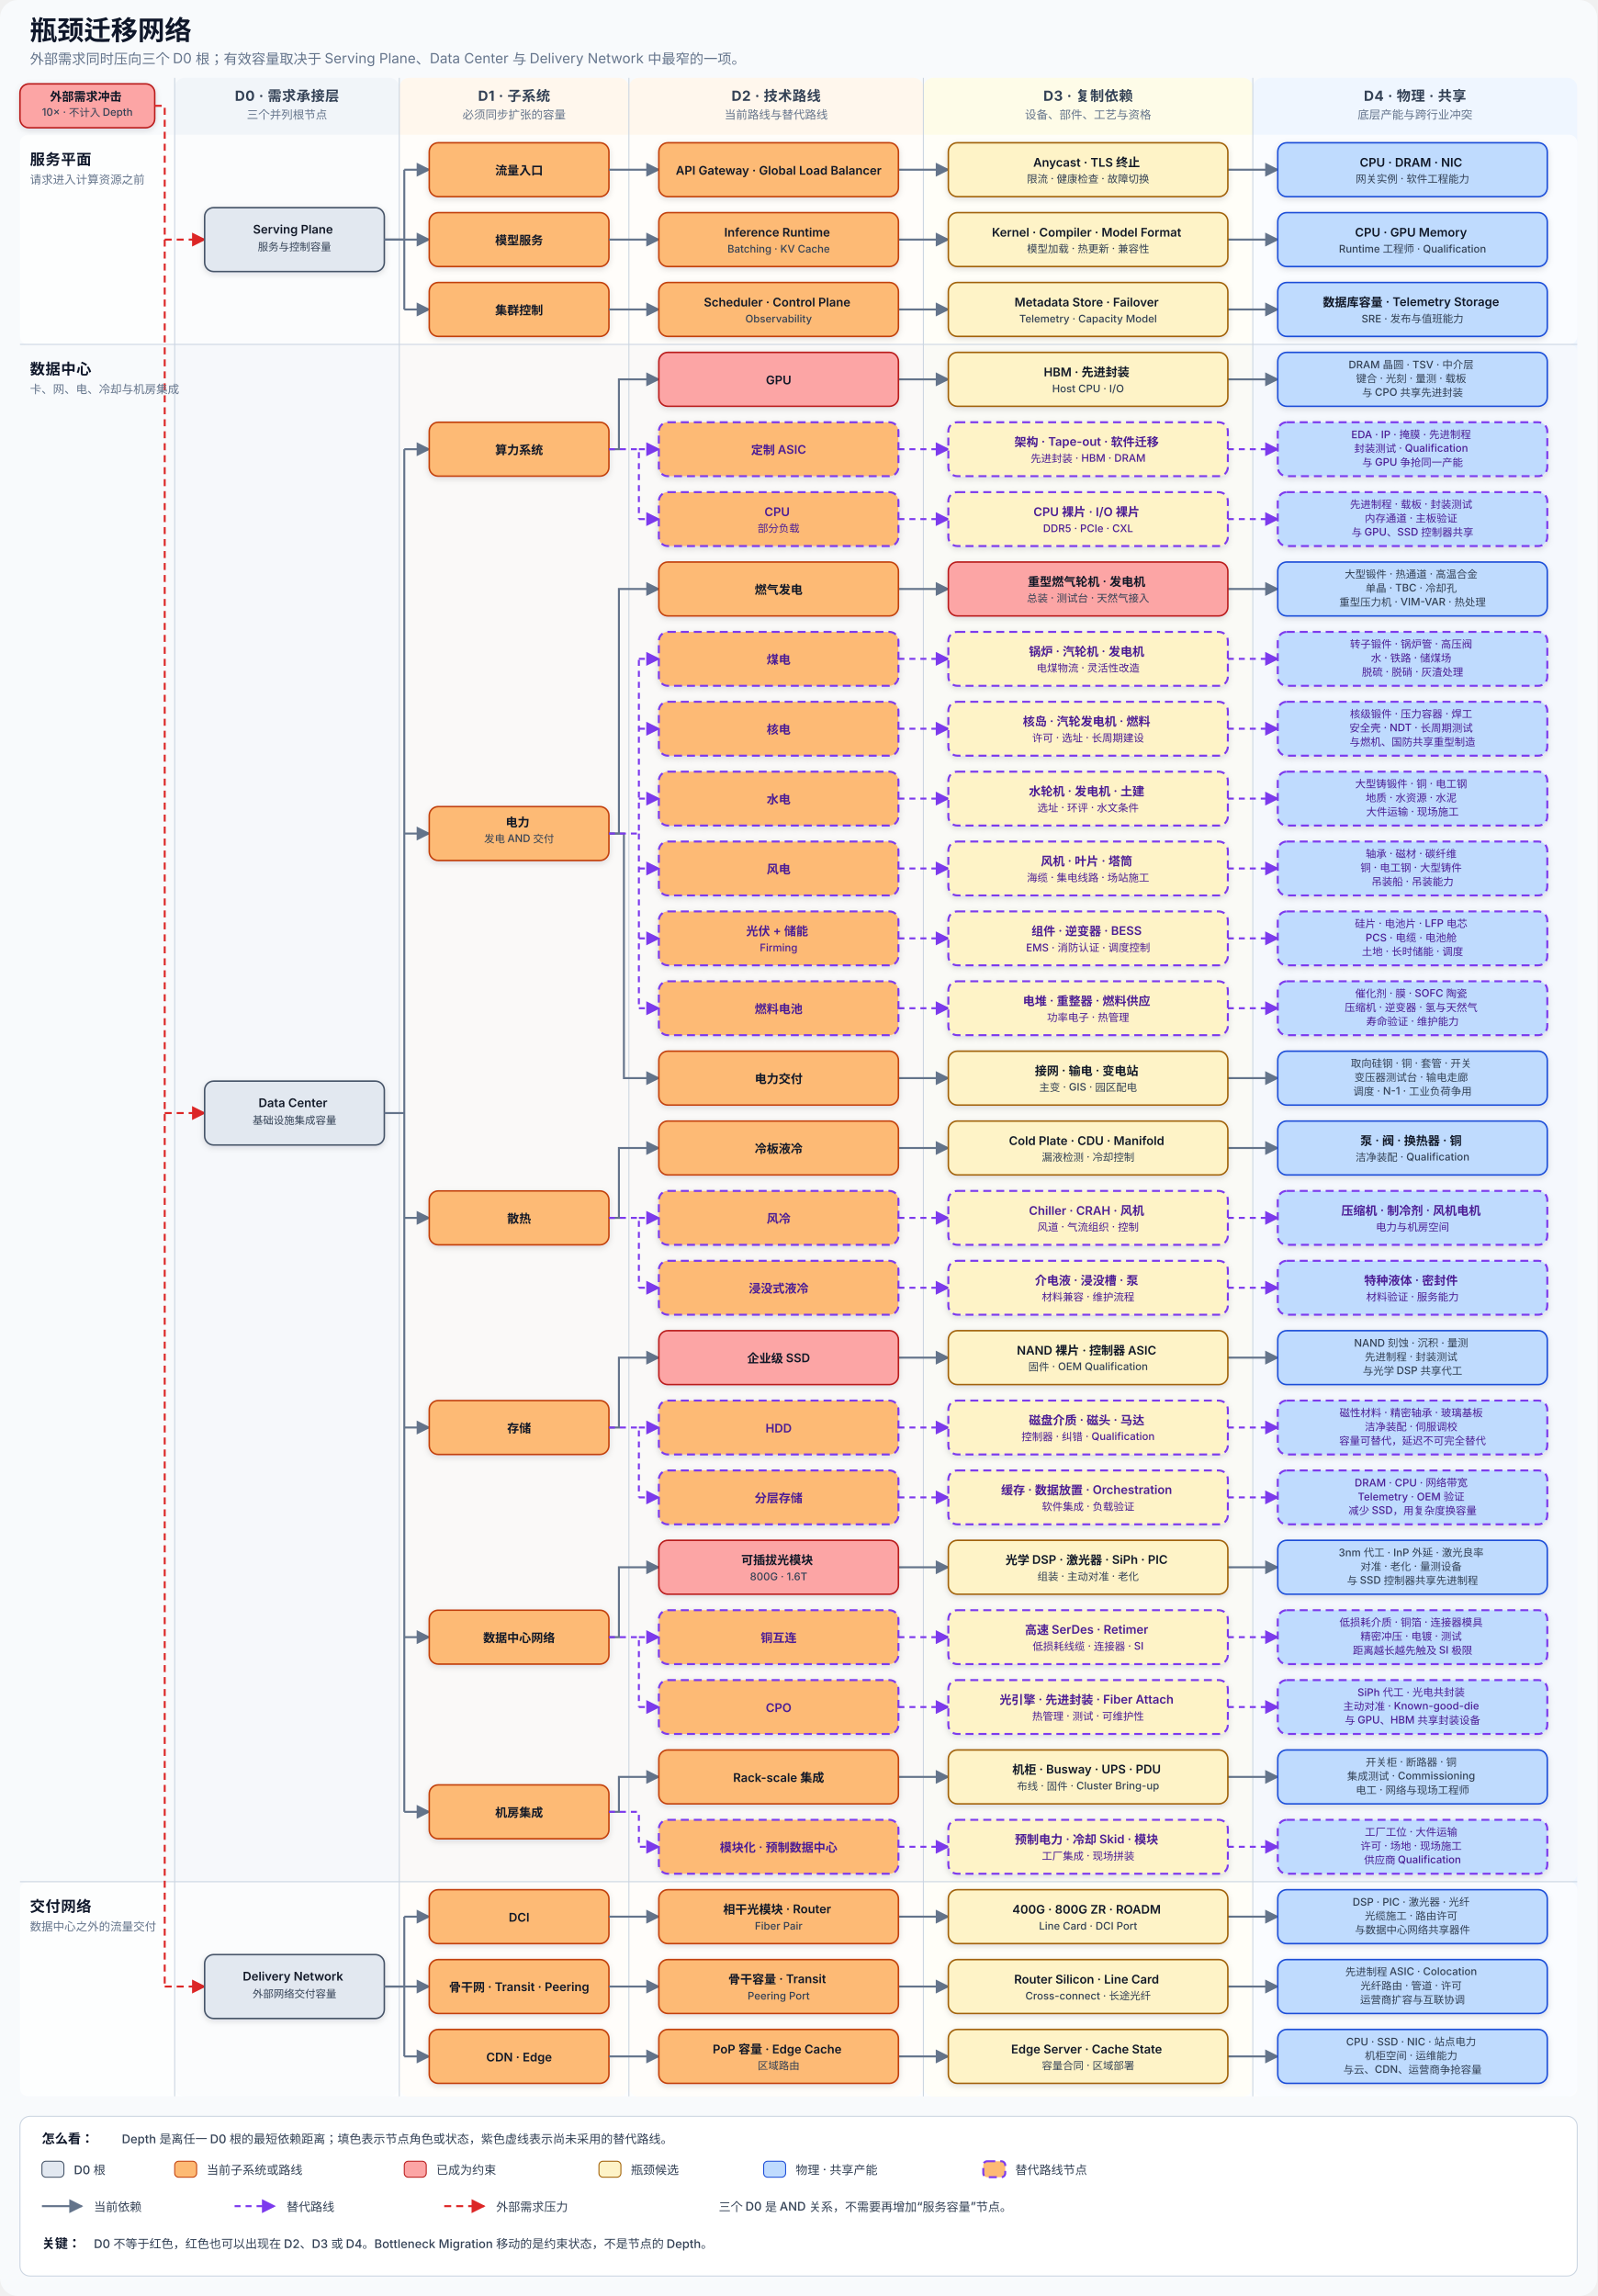
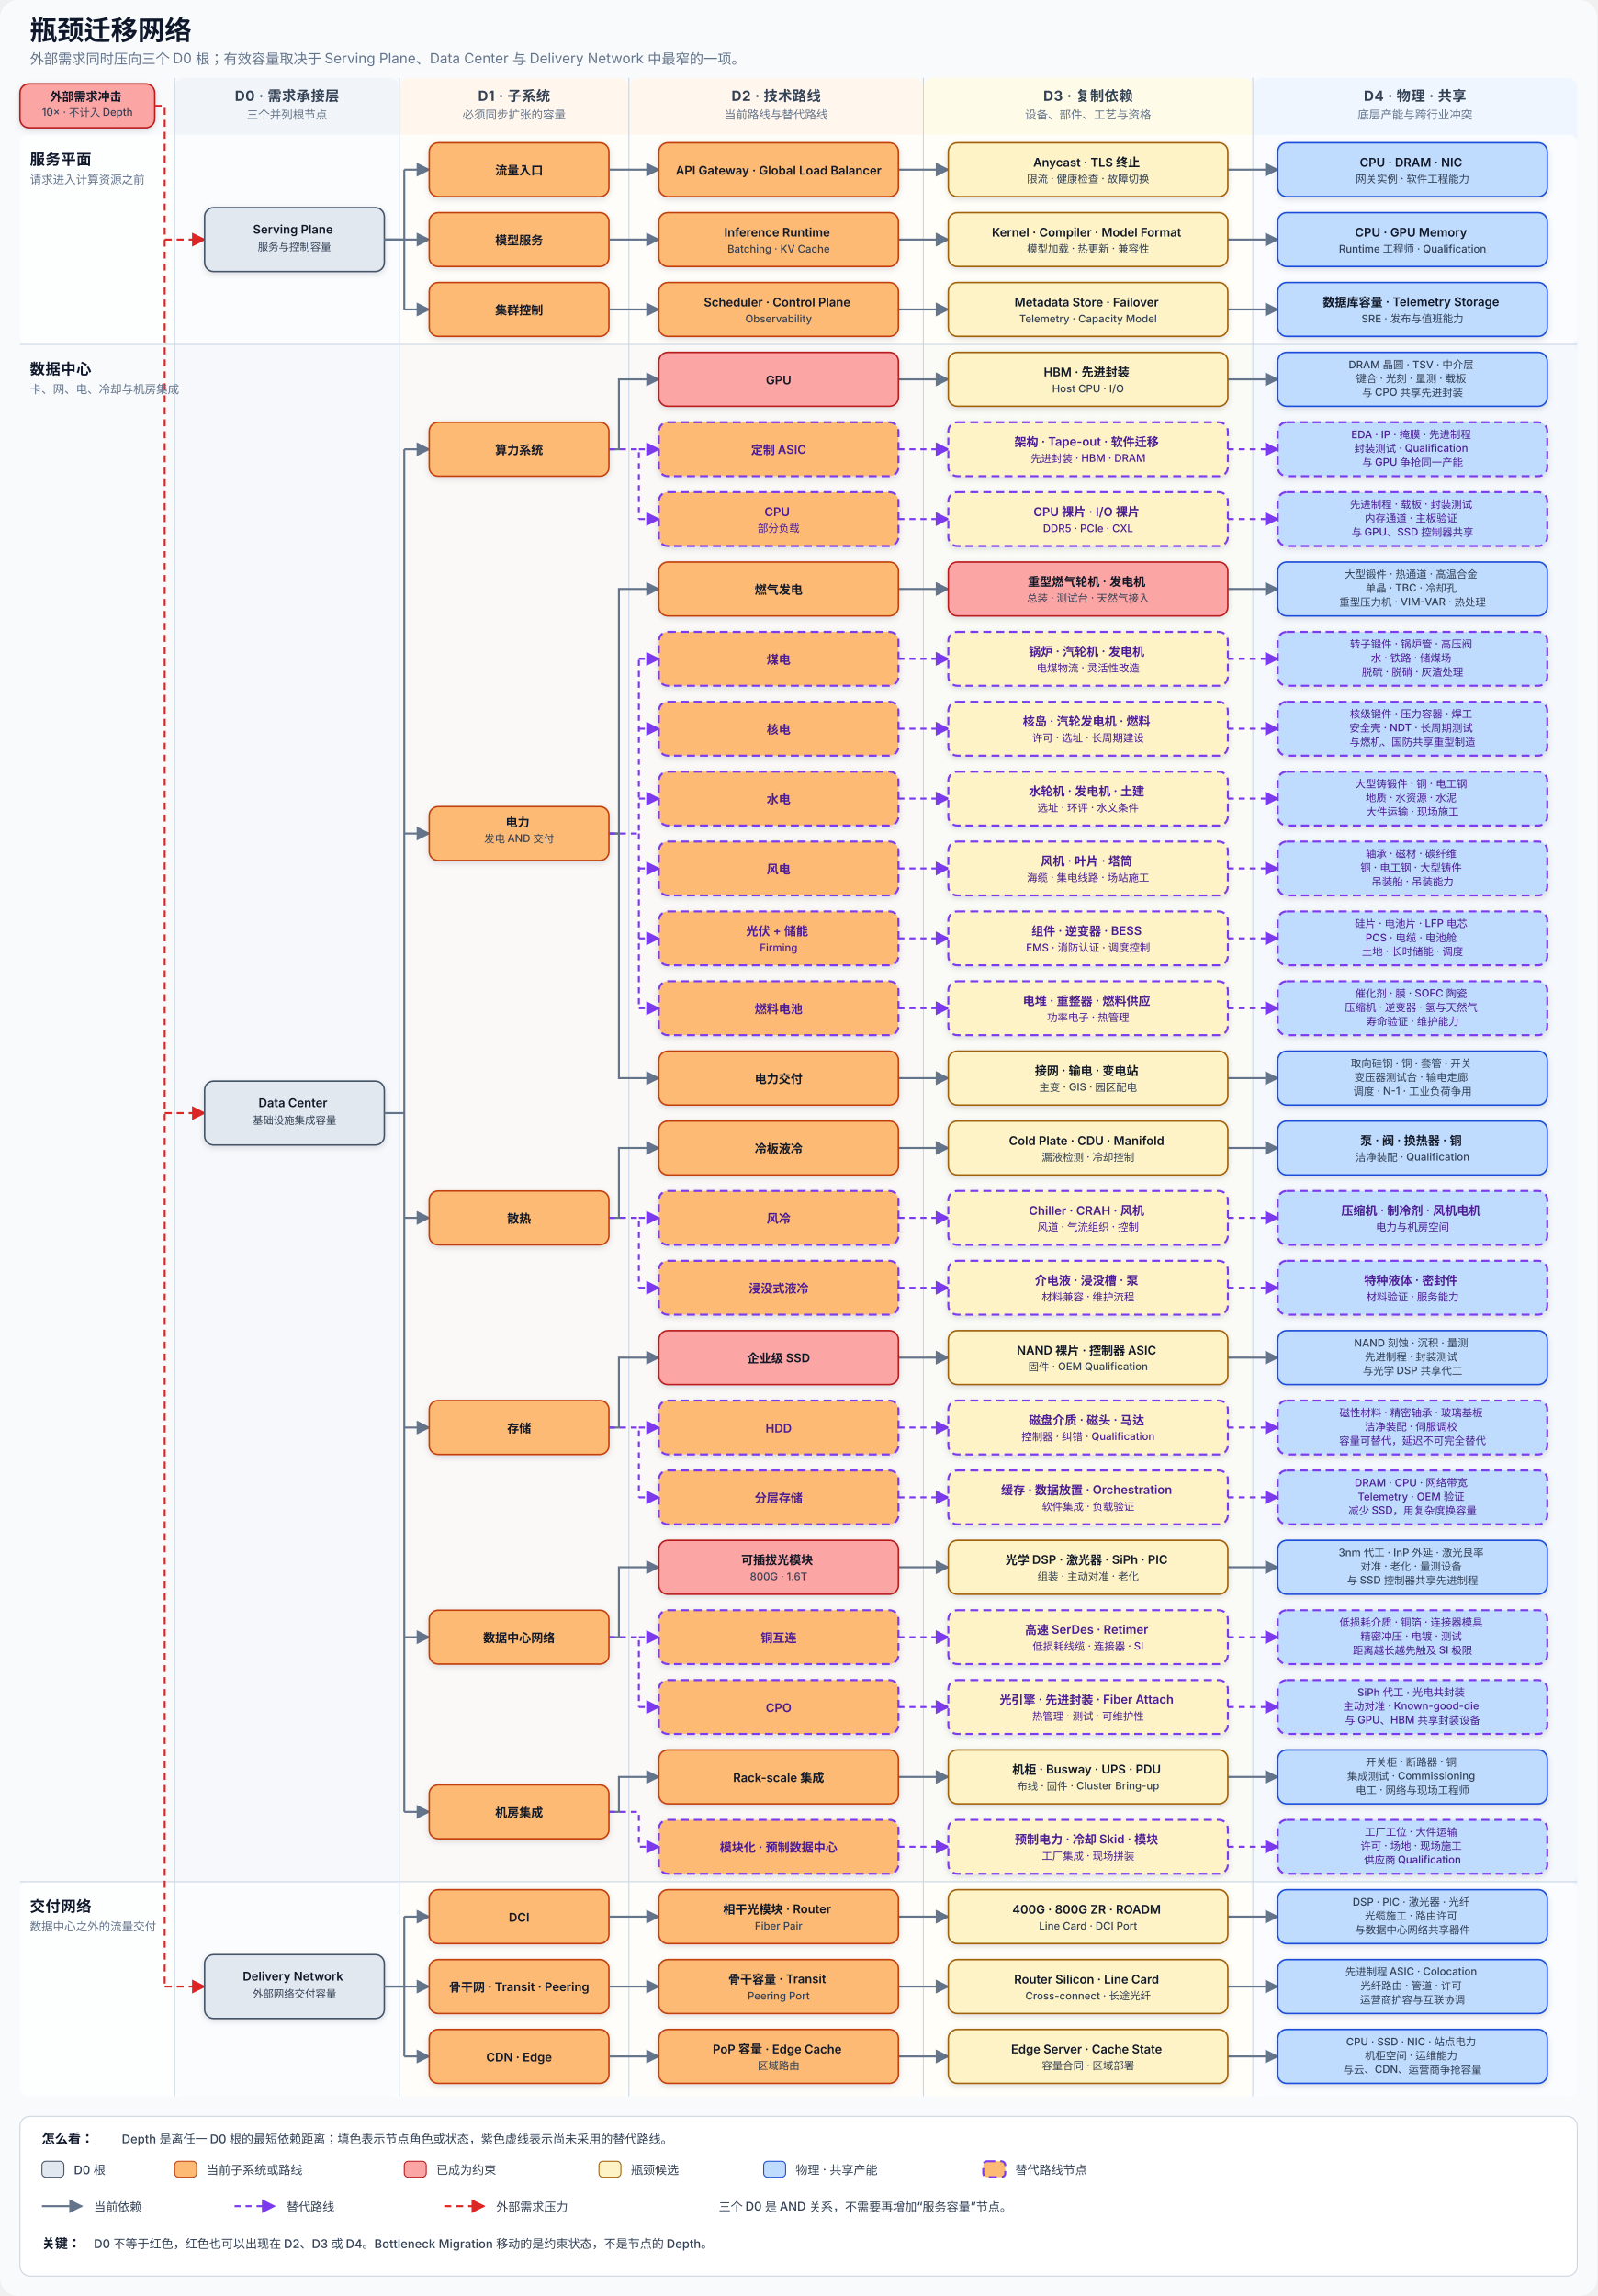
<svg xmlns="http://www.w3.org/2000/svg" width="1600" height="2300" viewBox="0 0 1600 2300" role="img" aria-labelledby="title desc">
  <defs>
    <filter id="shadow" x="-20%" y="-20%" width="140%" height="140%">
      <feDropShadow dx="0" dy="2" stdDeviation="3" flood-color="#0f172a" flood-opacity=".13" />
    </filter>
    <marker id="arrow" viewBox="0 0 10 10" refX="9" refY="5" markerWidth="7" markerHeight="7" orient="auto-start-reverse">
      <path d="M0 0L10 5L0 10Z" fill="#64748b" />
    </marker>
    <marker id="arrow-purple" viewBox="0 0 10 10" refX="9" refY="5" markerWidth="7" markerHeight="7" orient="auto-start-reverse">
      <path d="M0 0L10 5L0 10Z" fill="#7c3aed" />
    </marker>
    <marker id="arrow-red" viewBox="0 0 10 10" refX="9" refY="5" markerWidth="7" markerHeight="7" orient="auto-start-reverse">
      <path d="M0 0L10 5L0 10Z" fill="#dc2626" />
    </marker>
    <style>
      .canvas{fill:#f8fafc}.lane-a{fill:#fff}.lane-b{fill:#f8fafc}.grid{stroke:#cbd5e1;stroke-width:1}
      .depth-0{fill:#f1f5f9}.depth-1{fill:#fff7ed}.depth-2{fill:#fff7ed}.depth-3{fill:#fefce8}.depth-4{fill:#eff6ff}
      .title{font:700 27px -apple-system,BlinkMacSystemFont,"Segoe UI",sans-serif;fill:#0f172a}.subtitle{font:400 14px -apple-system,BlinkMacSystemFont,"Segoe UI",sans-serif;fill:#64748b}
      .depth-label{font:700 14px -apple-system,BlinkMacSystemFont,"Segoe UI",sans-serif;fill:#334155;letter-spacing:.4px}.depth-note{font:400 11.5px -apple-system,BlinkMacSystemFont,"Segoe UI",sans-serif;fill:#64748b}
      .lane-label{font:700 15px -apple-system,BlinkMacSystemFont,"Segoe UI",sans-serif;fill:#0f172a;letter-spacing:.5px}.lane-note{font:400 11.5px -apple-system,BlinkMacSystemFont,"Segoe UI",sans-serif;fill:#64748b}
      .node{stroke-width:1.5;rx:9;filter:url(#shadow)}.root{fill:#e2e8f0;stroke:#475569}.direct{fill:#fdba74;stroke:#c2410c}.binding{fill:#fca5a5;stroke:#b91c1c}.candidate{fill:#fef3c7;stroke:#a16207}.shared{fill:#bfdbfe;stroke:#1d4ed8}.alt{stroke:#7c3aed;stroke-width:2;stroke-dasharray:8 5}
      .node-text{font:600 12px -apple-system,BlinkMacSystemFont,"Segoe UI",sans-serif;fill:#111827;text-anchor:middle}.node-small{font:500 10.5px -apple-system,BlinkMacSystemFont,"Segoe UI",sans-serif;fill:#334155;text-anchor:middle}.alt-text{fill:#4c1d95}
      .edge{fill:none;stroke:#64748b;stroke-width:2;marker-end:url(#arrow)}.edge-trunk{fill:none;stroke:#64748b;stroke-width:2}.alt-edge{fill:none;stroke:#7c3aed;stroke-width:2;stroke-dasharray:6 5;marker-end:url(#arrow-purple)}.alt-trunk{fill:none;stroke:#7c3aed;stroke-width:2;stroke-dasharray:6 5}.pressure{fill:none;stroke:#dc2626;stroke-width:2;stroke-dasharray:7 5;marker-end:url(#arrow-red)}.pressure-trunk{fill:none;stroke:#dc2626;stroke-width:2;stroke-dasharray:7 5}
      .legend{font:500 12px -apple-system,BlinkMacSystemFont,"Segoe UI",sans-serif;fill:#334155}.legend-strong{font:700 13px -apple-system,BlinkMacSystemFont,"Segoe UI",sans-serif;fill:#0f172a}
    </style>
  </defs>
  <rect class="canvas" width="1600" height="2300" rx="18" />
  <text class="title" x="30" y="40">瓶颈迁移网络</text>
  <text class="subtitle" x="30" y="64">外部需求同时压向三个 D0 根；有效容量取决于 Serving Plane、Data Center 与 Delivery Network 中最窄的一项。</text>
  <rect class="depth-0" x="175" y="78" width="225" height="2022" rx="10" />
  <rect class="depth-1" x="400" y="78" width="230" height="2022" rx="10" />
  <rect class="depth-2" x="630" y="78" width="295" height="2022" rx="10" />
  <rect class="depth-3" x="925" y="78" width="330" height="2022" rx="10" />
  <rect class="depth-4" x="1255" y="78" width="325" height="2022" rx="10" />
  <text class="depth-label" x="287.5" y="101" text-anchor="middle">D0 · 需求承接层</text>
  <text class="depth-note" x="287.5" y="119" text-anchor="middle">三个并列根节点</text>
  <text class="depth-label" x="515" y="101" text-anchor="middle">D1 · 子系统</text>
  <text class="depth-note" x="515" y="119" text-anchor="middle">必须同步扩张的容量</text>
  <text class="depth-label" x="777.5" y="101" text-anchor="middle">D2 · 技术路线</text>
  <text class="depth-note" x="777.5" y="119" text-anchor="middle">当前路线与替代路线</text>
  <text class="depth-label" x="1090" y="101" text-anchor="middle">D3 · 复制依赖</text>
  <text class="depth-note" x="1090" y="119" text-anchor="middle">设备、部件、工艺与资格</text>
  <text class="depth-label" x="1417.5" y="101" text-anchor="middle">D4 · 物理 · 共享</text>
  <text class="depth-note" x="1417.5" y="119" text-anchor="middle">底层产能与跨行业冲突</text>
  <rect class="lane-a" x="20" y="135" width="1560" height="210" rx="8" opacity=".7" />
  <rect class="lane-b" x="20" y="345" width="1560" height="1540" rx="8" opacity=".7" />
  <rect class="lane-a" x="20" y="1885" width="1560" height="215" rx="8" opacity=".7" />
  <line class="grid" x1="20" y1="345" x2="1580" y2="345" />
  <line class="grid" x1="20" y1="1885" x2="1580" y2="1885" />
  <line class="grid" x1="175" y1="78" x2="175" y2="2100" />
  <line class="grid" x1="400" y1="78" x2="400" y2="2100" />
  <line class="grid" x1="630" y1="78" x2="630" y2="2100" />
  <line class="grid" x1="925" y1="78" x2="925" y2="2100" />
  <line class="grid" x1="1255" y1="78" x2="1255" y2="2100" />
  <rect class="node binding" x="20" y="84" width="135" height="44" />
  <text class="node-text" x="87.5" y="101">
    <tspan x="87.5">外部需求冲击</tspan>
    <tspan class="node-small" x="87.5" dy="15">10× · 不计入 Depth</tspan>
  </text>
  <path class="pressure-trunk" d="M155 106H165V1990" />
  <path class="pressure" d="M165 240H205" />
  <path class="pressure" d="M165 1115H205" />
  <path class="pressure" d="M165 1990H205" />
  <text class="lane-label" x="30" y="165">服务平面</text>
  <text class="lane-note" x="30" y="184">请求进入计算资源之前</text>
  <text class="lane-label" x="30" y="375">数据中心</text>
  <text class="lane-note" x="30" y="394">卡、网、电、冷却与机房集成</text>
  <text class="lane-label" x="30" y="1915">交付网络</text>
  <text class="lane-note" x="30" y="1934">数据中心之外的流量交付</text>
  <rect class="node root" x="205" y="208" width="180" height="64" />
  <text class="node-text" x="295" y="234">
    <tspan x="295">Serving Plane</tspan>
    <tspan class="node-small" x="295" dy="17">服务与控制容量</tspan>
  </text>
  <path class="edge-trunk" d="M385 240H405V170M405 240V310" />
  <path class="edge" d="M405 170H430" />
  <path class="edge" d="M385 240H430" />
  <path class="edge" d="M405 310H430" />
  <rect class="node root" x="205" y="1083" width="180" height="64" />
  <text class="node-text" x="295" y="1109">
    <tspan x="295">Data Center</tspan>
    <tspan class="node-small" x="295" dy="17">基础设施集成容量</tspan>
  </text>
  <path class="edge-trunk" d="M385 1115H405V450M405 1115V1815" />
  <path class="edge" d="M405 450H430" />
  <path class="edge" d="M405 835H430" />
  <path class="edge" d="M405 1220H430" />
  <path class="edge" d="M405 1430H430" />
  <path class="edge" d="M405 1640H430" />
  <path class="edge" d="M405 1815H430" />
  <rect class="node root" x="205" y="1958" width="180" height="64" />
  <text class="node-text" x="295" y="1984">
    <tspan x="295">Delivery Network</tspan>
    <tspan class="node-small" x="295" dy="17">外部网络交付容量</tspan>
  </text>
  <path class="edge-trunk" d="M385 1990H405V1920M405 1990V2060" />
  <path class="edge" d="M405 1920H430" />
  <path class="edge" d="M385 1990H430" />
  <path class="edge" d="M405 2060H430" />
  <rect class="node direct" x="430" y="143" width="180" height="54" />
  <text class="node-text" x="520" y="175">流量入口</text>
  <rect class="node direct" x="430" y="213" width="180" height="54" />
  <text class="node-text" x="520" y="245">模型服务</text>
  <rect class="node direct" x="430" y="283" width="180" height="54" />
  <text class="node-text" x="520" y="315">集群控制</text>
  <rect class="node direct" x="430" y="423" width="180" height="54" />
  <text class="node-text" x="520" y="455">算力系统</text>
  <rect class="node direct" x="430" y="808" width="180" height="54" />
  <text class="node-text" x="520" y="828">
    <tspan x="520">电力</tspan>
    <tspan class="node-small" x="520" dy="16">发电 AND 交付</tspan>
  </text>
  <rect class="node direct" x="430" y="1193" width="180" height="54" />
  <text class="node-text" x="520" y="1225">散热</text>
  <rect class="node direct" x="430" y="1403" width="180" height="54" />
  <text class="node-text" x="520" y="1435">存储</text>
  <rect class="node direct" x="430" y="1613" width="180" height="54" />
  <text class="node-text" x="520" y="1645">数据中心网络</text>
  <rect class="node direct" x="430" y="1788" width="180" height="54" />
  <text class="node-text" x="520" y="1820">机房集成</text>
  <rect class="node direct" x="430" y="1893" width="180" height="54" />
  <text class="node-text" x="520" y="1925">DCI</text>
  <rect class="node direct" x="430" y="1963" width="180" height="54" />
  <text class="node-text" x="520" y="1995">骨干网 · Transit · Peering</text>
  <rect class="node direct" x="430" y="2033" width="180" height="54" />
  <text class="node-text" x="520" y="2065">CDN · Edge</text>
  <path class="edge" d="M610 170H660" />
  <path class="edge" d="M610 240H660" />
  <path class="edge" d="M610 310H660" />
  <path class="edge" d="M610 450H620V380H660" />
  <path class="alt-trunk" d="M610 450H640V520" />
  <path class="alt-edge" d="M640 450H660" />
  <path class="alt-edge" d="M640 520H660" />
  <path class="edge" d="M610 835H620V590H660" />
-   <path class="edge" d="M610 835H625V1080H660" />
+   <path class="edge" d="M610 835H620V1080H660" />
  <path class="alt-trunk" d="M610 835H640V660M640 835V1010" />
  <path class="alt-edge" d="M640 660H660" />
  <path class="alt-edge" d="M640 730H660" />
  <path class="alt-edge" d="M640 800H660" />
  <path class="alt-edge" d="M640 870H660" />
  <path class="alt-edge" d="M640 940H660" />
  <path class="alt-edge" d="M640 1010H660" />
  <path class="edge" d="M610 1220H620V1150H660" />
  <path class="alt-trunk" d="M610 1220H640V1290" />
  <path class="alt-edge" d="M640 1220H660" />
  <path class="alt-edge" d="M640 1290H660" />
  <path class="edge" d="M610 1430H620V1360H660" />
  <path class="alt-trunk" d="M610 1430H640V1500" />
  <path class="alt-edge" d="M640 1430H660" />
  <path class="alt-edge" d="M640 1500H660" />
  <path class="edge" d="M610 1640H620V1570H660" />
  <path class="alt-trunk" d="M610 1640H640V1710" />
  <path class="alt-edge" d="M640 1640H660" />
  <path class="alt-edge" d="M640 1710H660" />
  <path class="edge" d="M610 1815H620V1780H660" />
  <path class="alt-edge" d="M610 1815H640V1850H660" />
  <path class="edge" d="M610 1920H660" />
  <path class="edge" d="M610 1990H660" />
  <path class="edge" d="M610 2060H660" />
  <path class="edge" d="M900 170H950" />
  <path class="edge" d="M1230 170H1280" />
  <path class="edge" d="M900 240H950" />
  <path class="edge" d="M1230 240H1280" />
  <path class="edge" d="M900 310H950" />
  <path class="edge" d="M1230 310H1280" />
  <path class="edge" d="M900 380H950" />
  <path class="edge" d="M1230 380H1280" />
  <path class="alt-edge" d="M900 450H950" />
  <path class="alt-edge" d="M1230 450H1280" />
  <path class="alt-edge" d="M900 520H950" />
  <path class="alt-edge" d="M1230 520H1280" />
  <path class="edge" d="M900 590H950" />
  <path class="edge" d="M1230 590H1280" />
  <path class="alt-edge" d="M900 660H950" />
  <path class="alt-edge" d="M1230 660H1280" />
  <path class="alt-edge" d="M900 730H950" />
  <path class="alt-edge" d="M1230 730H1280" />
  <path class="alt-edge" d="M900 800H950" />
  <path class="alt-edge" d="M1230 800H1280" />
  <path class="alt-edge" d="M900 870H950" />
  <path class="alt-edge" d="M1230 870H1280" />
  <path class="alt-edge" d="M900 940H950" />
  <path class="alt-edge" d="M1230 940H1280" />
  <path class="alt-edge" d="M900 1010H950" />
  <path class="alt-edge" d="M1230 1010H1280" />
  <path class="edge" d="M900 1080H950" />
  <path class="edge" d="M1230 1080H1280" />
  <path class="edge" d="M900 1150H950" />
  <path class="edge" d="M1230 1150H1280" />
  <path class="alt-edge" d="M900 1220H950" />
  <path class="alt-edge" d="M1230 1220H1280" />
  <path class="alt-edge" d="M900 1290H950" />
  <path class="alt-edge" d="M1230 1290H1280" />
  <path class="edge" d="M900 1360H950" />
  <path class="edge" d="M1230 1360H1280" />
  <path class="alt-edge" d="M900 1430H950" />
  <path class="alt-edge" d="M1230 1430H1280" />
  <path class="alt-edge" d="M900 1500H950" />
  <path class="alt-edge" d="M1230 1500H1280" />
  <path class="edge" d="M900 1570H950" />
  <path class="edge" d="M1230 1570H1280" />
  <path class="alt-edge" d="M900 1640H950" />
  <path class="alt-edge" d="M1230 1640H1280" />
  <path class="alt-edge" d="M900 1710H950" />
  <path class="alt-edge" d="M1230 1710H1280" />
  <path class="edge" d="M900 1780H950" />
  <path class="edge" d="M1230 1780H1280" />
  <path class="alt-edge" d="M900 1850H950" />
  <path class="alt-edge" d="M1230 1850H1280" />
  <path class="edge" d="M900 1920H950" />
  <path class="edge" d="M1230 1920H1280" />
  <path class="edge" d="M900 1990H950" />
  <path class="edge" d="M1230 1990H1280" />
  <path class="edge" d="M900 2060H950" />
  <path class="edge" d="M1230 2060H1280" />
  <rect class="node direct" x="660" y="143" width="240" height="54" />
  <text class="node-text" x="780" y="175">API Gateway · Global Load Balancer</text>
  <rect class="node candidate" x="950" y="143" width="280" height="54" />
  <text class="node-text" x="1090" y="167">
    <tspan x="1090">Anycast · TLS 终止</tspan>
    <tspan class="node-small" x="1090" dy="16">限流 · 健康检查 · 故障切换</tspan>
  </text>
  <rect class="node shared" x="1280" y="143" width="270" height="54" />
  <text class="node-text" x="1415" y="167">
    <tspan x="1415">CPU · DRAM · NIC</tspan>
    <tspan class="node-small" x="1415" dy="16">网关实例 · 软件工程能力</tspan>
  </text>
  <rect class="node direct" x="660" y="213" width="240" height="54" />
  <text class="node-text" x="780" y="237">
    <tspan x="780">Inference Runtime</tspan>
    <tspan class="node-small" x="780" dy="16">Batching · KV Cache</tspan>
  </text>
  <rect class="node candidate" x="950" y="213" width="280" height="54" />
  <text class="node-text" x="1090" y="237">
    <tspan x="1090">Kernel · Compiler · Model Format</tspan>
    <tspan class="node-small" x="1090" dy="16">模型加载 · 热更新 · 兼容性</tspan>
  </text>
  <rect class="node shared" x="1280" y="213" width="270" height="54" />
  <text class="node-text" x="1415" y="237">
    <tspan x="1415">CPU · GPU Memory</tspan>
    <tspan class="node-small" x="1415" dy="16">Runtime 工程师 · Qualification</tspan>
  </text>
  <rect class="node direct" x="660" y="283" width="240" height="54" />
  <text class="node-text" x="780" y="307">
    <tspan x="780">Scheduler · Control Plane</tspan>
    <tspan class="node-small" x="780" dy="16">Observability</tspan>
  </text>
  <rect class="node candidate" x="950" y="283" width="280" height="54" />
  <text class="node-text" x="1090" y="307">
    <tspan x="1090">Metadata Store · Failover</tspan>
    <tspan class="node-small" x="1090" dy="16">Telemetry · Capacity Model</tspan>
  </text>
  <rect class="node shared" x="1280" y="283" width="270" height="54" />
  <text class="node-text" x="1415" y="307">
    <tspan x="1415">数据库容量 · Telemetry Storage</tspan>
    <tspan class="node-small" x="1415" dy="16">SRE · 发布与值班能力</tspan>
  </text>
  <rect class="node binding" x="660" y="353" width="240" height="54" />
  <text class="node-text" x="780" y="385">GPU</text>
  <rect class="node candidate" x="950" y="353" width="280" height="54" />
  <text class="node-text" x="1090" y="377">
    <tspan x="1090">HBM · 先进封装</tspan>
    <tspan class="node-small" x="1090" dy="16">Host CPU · I/O</tspan>
  </text>
  <rect class="node shared" x="1280" y="353" width="270" height="54" />
  <text class="node-small" x="1415" y="369">
    <tspan x="1415">DRAM 晶圆 · TSV · 中介层</tspan>
    <tspan x="1415" dy="14">键合 · 光刻 · 量测 · 载板</tspan>
    <tspan x="1415" dy="14">与 CPO 共享先进封装</tspan>
  </text>
  <rect class="node direct alt" x="660" y="423" width="240" height="54" />
  <text class="node-text alt-text" x="780" y="455">定制 ASIC</text>
  <rect class="node candidate alt" x="950" y="423" width="280" height="54" />
  <text class="node-text alt-text" x="1090" y="447">
    <tspan x="1090">架构 · Tape-out · 软件迁移</tspan>
    <tspan class="node-small alt-text" x="1090" dy="16">先进封装 · HBM · DRAM</tspan>
  </text>
  <rect class="node shared alt" x="1280" y="423" width="270" height="54" />
  <text class="node-small alt-text" x="1415" y="439">
    <tspan x="1415">EDA · IP · 掩膜 · 先进制程</tspan>
    <tspan x="1415" dy="14">封装测试 · Qualification</tspan>
    <tspan x="1415" dy="14">与 GPU 争抢同一产能</tspan>
  </text>
  <rect class="node direct alt" x="660" y="493" width="240" height="54" />
  <text class="node-text alt-text" x="780" y="517">
    <tspan x="780">CPU</tspan>
    <tspan class="node-small alt-text" x="780" dy="16">部分负载</tspan>
  </text>
  <rect class="node candidate alt" x="950" y="493" width="280" height="54" />
  <text class="node-text alt-text" x="1090" y="517">
    <tspan x="1090">CPU 裸片 · I/O 裸片</tspan>
    <tspan class="node-small alt-text" x="1090" dy="16">DDR5 · PCIe · CXL</tspan>
  </text>
  <rect class="node shared alt" x="1280" y="493" width="270" height="54" />
  <text class="node-small alt-text" x="1415" y="509">
    <tspan x="1415">先进制程 · 载板 · 封装测试</tspan>
    <tspan x="1415" dy="14">内存通道 · 主板验证</tspan>
    <tspan x="1415" dy="14">与 GPU、SSD 控制器共享</tspan>
  </text>
  <rect class="node direct" x="660" y="563" width="240" height="54" />
  <text class="node-text" x="780" y="595">燃气发电</text>
  <rect class="node binding" x="950" y="563" width="280" height="54" />
  <text class="node-text" x="1090" y="587">
    <tspan x="1090">重型燃气轮机 · 发电机</tspan>
    <tspan class="node-small" x="1090" dy="16">总装 · 测试台 · 天然气接入</tspan>
  </text>
  <rect class="node shared" x="1280" y="563" width="270" height="54" />
  <text class="node-small" x="1415" y="579">
    <tspan x="1415">大型锻件 · 热通道 · 高温合金</tspan>
    <tspan x="1415" dy="14">单晶 · TBC · 冷却孔</tspan>
    <tspan x="1415" dy="14">重型压力机 · VIM-VAR · 热处理</tspan>
  </text>
  <rect class="node direct alt" x="660" y="633" width="240" height="54" />
  <text class="node-text alt-text" x="780" y="665">煤电</text>
  <rect class="node candidate alt" x="950" y="633" width="280" height="54" />
  <text class="node-text alt-text" x="1090" y="657">
    <tspan x="1090">锅炉 · 汽轮机 · 发电机</tspan>
    <tspan class="node-small alt-text" x="1090" dy="16">电煤物流 · 灵活性改造</tspan>
  </text>
  <rect class="node shared alt" x="1280" y="633" width="270" height="54" />
  <text class="node-small alt-text" x="1415" y="649">
    <tspan x="1415">转子锻件 · 锅炉管 · 高压阀</tspan>
    <tspan x="1415" dy="14">水 · 铁路 · 储煤场</tspan>
    <tspan x="1415" dy="14">脱硫 · 脱硝 · 灰渣处理</tspan>
  </text>
  <rect class="node direct alt" x="660" y="703" width="240" height="54" />
  <text class="node-text alt-text" x="780" y="735">核电</text>
  <rect class="node candidate alt" x="950" y="703" width="280" height="54" />
  <text class="node-text alt-text" x="1090" y="727">
    <tspan x="1090">核岛 · 汽轮发电机 · 燃料</tspan>
    <tspan class="node-small alt-text" x="1090" dy="16">许可 · 选址 · 长周期建设</tspan>
  </text>
  <rect class="node shared alt" x="1280" y="703" width="270" height="54" />
  <text class="node-small alt-text" x="1415" y="719">
    <tspan x="1415">核级锻件 · 压力容器 · 焊工</tspan>
    <tspan x="1415" dy="14">安全壳 · NDT · 长周期测试</tspan>
    <tspan x="1415" dy="14">与燃机、国防共享重型制造</tspan>
  </text>
  <rect class="node direct alt" x="660" y="773" width="240" height="54" />
  <text class="node-text alt-text" x="780" y="805">水电</text>
  <rect class="node candidate alt" x="950" y="773" width="280" height="54" />
  <text class="node-text alt-text" x="1090" y="797">
    <tspan x="1090">水轮机 · 发电机 · 土建</tspan>
    <tspan class="node-small alt-text" x="1090" dy="16">选址 · 环评 · 水文条件</tspan>
  </text>
  <rect class="node shared alt" x="1280" y="773" width="270" height="54" />
  <text class="node-small alt-text" x="1415" y="789">
    <tspan x="1415">大型铸锻件 · 铜 · 电工钢</tspan>
    <tspan x="1415" dy="14">地质 · 水资源 · 水泥</tspan>
    <tspan x="1415" dy="14">大件运输 · 现场施工</tspan>
  </text>
  <rect class="node direct alt" x="660" y="843" width="240" height="54" />
  <text class="node-text alt-text" x="780" y="875">风电</text>
  <rect class="node candidate alt" x="950" y="843" width="280" height="54" />
  <text class="node-text alt-text" x="1090" y="867">
    <tspan x="1090">风机 · 叶片 · 塔筒</tspan>
    <tspan class="node-small alt-text" x="1090" dy="16">海缆 · 集电线路 · 场站施工</tspan>
  </text>
  <rect class="node shared alt" x="1280" y="843" width="270" height="54" />
  <text class="node-small alt-text" x="1415" y="859">
    <tspan x="1415">轴承 · 磁材 · 碳纤维</tspan>
    <tspan x="1415" dy="14">铜 · 电工钢 · 大型铸件</tspan>
    <tspan x="1415" dy="14">吊装船 · 吊装能力</tspan>
  </text>
  <rect class="node direct alt" x="660" y="913" width="240" height="54" />
  <text class="node-text alt-text" x="780" y="937">
    <tspan x="780">光伏 + 储能</tspan>
    <tspan class="node-small alt-text" x="780" dy="16">Firming</tspan>
  </text>
  <rect class="node candidate alt" x="950" y="913" width="280" height="54" />
  <text class="node-text alt-text" x="1090" y="937">
    <tspan x="1090">组件 · 逆变器 · BESS</tspan>
    <tspan class="node-small alt-text" x="1090" dy="16">EMS · 消防认证 · 调度控制</tspan>
  </text>
  <rect class="node shared alt" x="1280" y="913" width="270" height="54" />
  <text class="node-small alt-text" x="1415" y="929">
    <tspan x="1415">硅片 · 电池片 · LFP 电芯</tspan>
    <tspan x="1415" dy="14">PCS · 电缆 · 电池舱</tspan>
    <tspan x="1415" dy="14">土地 · 长时储能 · 调度</tspan>
  </text>
  <rect class="node direct alt" x="660" y="983" width="240" height="54" />
  <text class="node-text alt-text" x="780" y="1015">燃料电池</text>
  <rect class="node candidate alt" x="950" y="983" width="280" height="54" />
  <text class="node-text alt-text" x="1090" y="1007">
    <tspan x="1090">电堆 · 重整器 · 燃料供应</tspan>
    <tspan class="node-small alt-text" x="1090" dy="16">功率电子 · 热管理</tspan>
  </text>
  <rect class="node shared alt" x="1280" y="983" width="270" height="54" />
  <text class="node-small alt-text" x="1415" y="999">
    <tspan x="1415">催化剂 · 膜 · SOFC 陶瓷</tspan>
    <tspan x="1415" dy="14">压缩机 · 逆变器 · 氢与天然气</tspan>
    <tspan x="1415" dy="14">寿命验证 · 维护能力</tspan>
  </text>
  <rect class="node direct" x="660" y="1053" width="240" height="54" />
  <text class="node-text" x="780" y="1085">电力交付</text>
  <rect class="node candidate" x="950" y="1053" width="280" height="54" />
  <text class="node-text" x="1090" y="1077">
    <tspan x="1090">接网 · 输电 · 变电站</tspan>
    <tspan class="node-small" x="1090" dy="16">主变 · GIS · 园区配电</tspan>
  </text>
  <rect class="node shared" x="1280" y="1053" width="270" height="54" />
  <text class="node-small" x="1415" y="1069">
    <tspan x="1415">取向硅钢 · 铜 · 套管 · 开关</tspan>
    <tspan x="1415" dy="14">变压器测试台 · 输电走廊</tspan>
    <tspan x="1415" dy="14">调度 · N-1 · 工业负荷争用</tspan>
  </text>
  <rect class="node direct" x="660" y="1123" width="240" height="54" />
  <text class="node-text" x="780" y="1155">冷板液冷</text>
  <rect class="node candidate" x="950" y="1123" width="280" height="54" />
  <text class="node-text" x="1090" y="1147">
    <tspan x="1090">Cold Plate · CDU · Manifold</tspan>
    <tspan class="node-small" x="1090" dy="16">漏液检测 · 冷却控制</tspan>
  </text>
  <rect class="node shared" x="1280" y="1123" width="270" height="54" />
  <text class="node-text" x="1415" y="1147">
    <tspan x="1415">泵 · 阀 · 换热器 · 铜</tspan>
    <tspan class="node-small" x="1415" dy="16">洁净装配 · Qualification</tspan>
  </text>
  <rect class="node direct alt" x="660" y="1193" width="240" height="54" />
  <text class="node-text alt-text" x="780" y="1225">风冷</text>
  <rect class="node candidate alt" x="950" y="1193" width="280" height="54" />
  <text class="node-text alt-text" x="1090" y="1217">
    <tspan x="1090">Chiller · CRAH · 风机</tspan>
    <tspan class="node-small alt-text" x="1090" dy="16">风道 · 气流组织 · 控制</tspan>
  </text>
  <rect class="node shared alt" x="1280" y="1193" width="270" height="54" />
  <text class="node-text alt-text" x="1415" y="1217">
    <tspan x="1415">压缩机 · 制冷剂 · 风机电机</tspan>
    <tspan class="node-small alt-text" x="1415" dy="16">电力与机房空间</tspan>
  </text>
  <rect class="node direct alt" x="660" y="1263" width="240" height="54" />
  <text class="node-text alt-text" x="780" y="1295">浸没式液冷</text>
  <rect class="node candidate alt" x="950" y="1263" width="280" height="54" />
  <text class="node-text alt-text" x="1090" y="1287">
    <tspan x="1090">介电液 · 浸没槽 · 泵</tspan>
    <tspan class="node-small alt-text" x="1090" dy="16">材料兼容 · 维护流程</tspan>
  </text>
  <rect class="node shared alt" x="1280" y="1263" width="270" height="54" />
  <text class="node-text alt-text" x="1415" y="1287">
    <tspan x="1415">特种液体 · 密封件</tspan>
    <tspan class="node-small alt-text" x="1415" dy="16">材料验证 · 服务能力</tspan>
  </text>
  <rect class="node binding" x="660" y="1333" width="240" height="54" />
  <text class="node-text" x="780" y="1365">企业级 SSD</text>
  <rect class="node candidate" x="950" y="1333" width="280" height="54" />
  <text class="node-text" x="1090" y="1357">
    <tspan x="1090">NAND 裸片 · 控制器 ASIC</tspan>
    <tspan class="node-small" x="1090" dy="16">固件 · OEM Qualification</tspan>
  </text>
  <rect class="node shared" x="1280" y="1333" width="270" height="54" />
  <text class="node-small" x="1415" y="1349">
    <tspan x="1415">NAND 刻蚀 · 沉积 · 量测</tspan>
    <tspan x="1415" dy="14">先进制程 · 封装测试</tspan>
    <tspan x="1415" dy="14">与光学 DSP 共享代工</tspan>
  </text>
  <rect class="node direct alt" x="660" y="1403" width="240" height="54" />
  <text class="node-text alt-text" x="780" y="1435">HDD</text>
  <rect class="node candidate alt" x="950" y="1403" width="280" height="54" />
  <text class="node-text alt-text" x="1090" y="1427">
    <tspan x="1090">磁盘介质 · 磁头 · 马达</tspan>
    <tspan class="node-small alt-text" x="1090" dy="16">控制器 · 纠错 · Qualification</tspan>
  </text>
  <rect class="node shared alt" x="1280" y="1403" width="270" height="54" />
  <text class="node-small alt-text" x="1415" y="1419">
    <tspan x="1415">磁性材料 · 精密轴承 · 玻璃基板</tspan>
    <tspan x="1415" dy="14">洁净装配 · 伺服调校</tspan>
    <tspan x="1415" dy="14">容量可替代，延迟不可完全替代</tspan>
  </text>
  <rect class="node direct alt" x="660" y="1473" width="240" height="54" />
  <text class="node-text alt-text" x="780" y="1505">分层存储</text>
  <rect class="node candidate alt" x="950" y="1473" width="280" height="54" />
  <text class="node-text alt-text" x="1090" y="1497">
    <tspan x="1090">缓存 · 数据放置 · Orchestration</tspan>
    <tspan class="node-small alt-text" x="1090" dy="16">软件集成 · 负载验证</tspan>
  </text>
  <rect class="node shared alt" x="1280" y="1473" width="270" height="54" />
  <text class="node-small alt-text" x="1415" y="1489">
    <tspan x="1415">DRAM · CPU · 网络带宽</tspan>
    <tspan x="1415" dy="14">Telemetry · OEM 验证</tspan>
    <tspan x="1415" dy="14">减少 SSD，用复杂度换容量</tspan>
  </text>
  <rect class="node binding" x="660" y="1543" width="240" height="54" />
  <text class="node-text" x="780" y="1567">
    <tspan x="780">可插拔光模块</tspan>
    <tspan class="node-small" x="780" dy="16">800G · 1.6T</tspan>
  </text>
  <rect class="node candidate" x="950" y="1543" width="280" height="54" />
  <text class="node-text" x="1090" y="1567">
    <tspan x="1090">光学 DSP · 激光器 · SiPh · PIC</tspan>
    <tspan class="node-small" x="1090" dy="16">组装 · 主动对准 · 老化</tspan>
  </text>
  <rect class="node shared" x="1280" y="1543" width="270" height="54" />
  <text class="node-small" x="1415" y="1559">
    <tspan x="1415">3nm 代工 · InP 外延 · 激光良率</tspan>
    <tspan x="1415" dy="14">对准 · 老化 · 量测设备</tspan>
    <tspan x="1415" dy="14">与 SSD 控制器共享先进制程</tspan>
  </text>
  <rect class="node direct alt" x="660" y="1613" width="240" height="54" />
  <text class="node-text alt-text" x="780" y="1645">铜互连</text>
  <rect class="node candidate alt" x="950" y="1613" width="280" height="54" />
  <text class="node-text alt-text" x="1090" y="1637">
    <tspan x="1090">高速 SerDes · Retimer</tspan>
    <tspan class="node-small alt-text" x="1090" dy="16">低损耗线缆 · 连接器 · SI</tspan>
  </text>
  <rect class="node shared alt" x="1280" y="1613" width="270" height="54" />
  <text class="node-small alt-text" x="1415" y="1629">
    <tspan x="1415">低损耗介质 · 铜箔 · 连接器模具</tspan>
    <tspan x="1415" dy="14">精密冲压 · 电镀 · 测试</tspan>
    <tspan x="1415" dy="14">距离越长越先触及 SI 极限</tspan>
  </text>
  <rect class="node direct alt" x="660" y="1683" width="240" height="54" />
  <text class="node-text alt-text" x="780" y="1715">CPO</text>
  <rect class="node candidate alt" x="950" y="1683" width="280" height="54" />
  <text class="node-text alt-text" x="1090" y="1707">
    <tspan x="1090">光引擎 · 先进封装 · Fiber Attach</tspan>
    <tspan class="node-small alt-text" x="1090" dy="16">热管理 · 测试 · 可维护性</tspan>
  </text>
  <rect class="node shared alt" x="1280" y="1683" width="270" height="54" />
  <text class="node-small alt-text" x="1415" y="1699">
    <tspan x="1415">SiPh 代工 · 光电共封装</tspan>
    <tspan x="1415" dy="14">主动对准 · Known-good-die</tspan>
    <tspan x="1415" dy="14">与 GPU、HBM 共享封装设备</tspan>
  </text>
  <rect class="node direct" x="660" y="1753" width="240" height="54" />
  <text class="node-text" x="780" y="1785">Rack-scale 集成</text>
  <rect class="node candidate" x="950" y="1753" width="280" height="54" />
  <text class="node-text" x="1090" y="1777">
    <tspan x="1090">机柜 · Busway · UPS · PDU</tspan>
    <tspan class="node-small" x="1090" dy="16">布线 · 固件 · Cluster Bring-up</tspan>
  </text>
  <rect class="node shared" x="1280" y="1753" width="270" height="54" />
  <text class="node-small" x="1415" y="1769">
    <tspan x="1415">开关柜 · 断路器 · 铜</tspan>
    <tspan x="1415" dy="14">集成测试 · Commissioning</tspan>
    <tspan x="1415" dy="14">电工 · 网络与现场工程师</tspan>
  </text>
  <rect class="node direct alt" x="660" y="1823" width="240" height="54" />
  <text class="node-text alt-text" x="780" y="1855">模块化 · 预制数据中心</text>
  <rect class="node candidate alt" x="950" y="1823" width="280" height="54" />
  <text class="node-text alt-text" x="1090" y="1847">
    <tspan x="1090">预制电力 · 冷却 Skid · 模块</tspan>
    <tspan class="node-small alt-text" x="1090" dy="16">工厂集成 · 现场拼装</tspan>
  </text>
  <rect class="node shared alt" x="1280" y="1823" width="270" height="54" />
  <text class="node-small alt-text" x="1415" y="1839">
    <tspan x="1415">工厂工位 · 大件运输</tspan>
    <tspan x="1415" dy="14">许可 · 场地 · 现场施工</tspan>
    <tspan x="1415" dy="14">供应商 Qualification</tspan>
  </text>
  <rect class="node direct" x="660" y="1893" width="240" height="54" />
  <text class="node-text" x="780" y="1917">
    <tspan x="780">相干光模块 · Router</tspan>
    <tspan class="node-small" x="780" dy="16">Fiber Pair</tspan>
  </text>
  <rect class="node candidate" x="950" y="1893" width="280" height="54" />
  <text class="node-text" x="1090" y="1917">
    <tspan x="1090">400G · 800G ZR · ROADM</tspan>
    <tspan class="node-small" x="1090" dy="16">Line Card · DCI Port</tspan>
  </text>
  <rect class="node shared" x="1280" y="1893" width="270" height="54" />
  <text class="node-small" x="1415" y="1909">
    <tspan x="1415">DSP · PIC · 激光器 · 光纤</tspan>
    <tspan x="1415" dy="14">光缆施工 · 路由许可</tspan>
    <tspan x="1415" dy="14">与数据中心网络共享器件</tspan>
  </text>
  <rect class="node direct" x="660" y="1963" width="240" height="54" />
  <text class="node-text" x="780" y="1987">
    <tspan x="780">骨干容量 · Transit</tspan>
    <tspan class="node-small" x="780" dy="16">Peering Port</tspan>
  </text>
  <rect class="node candidate" x="950" y="1963" width="280" height="54" />
  <text class="node-text" x="1090" y="1987">
    <tspan x="1090">Router Silicon · Line Card</tspan>
    <tspan class="node-small" x="1090" dy="16">Cross-connect · 长途光纤</tspan>
  </text>
  <rect class="node shared" x="1280" y="1963" width="270" height="54" />
  <text class="node-small" x="1415" y="1979">
    <tspan x="1415">先进制程 ASIC · Colocation</tspan>
    <tspan x="1415" dy="14">光纤路由 · 管道 · 许可</tspan>
    <tspan x="1415" dy="14">运营商扩容与互联协调</tspan>
  </text>
  <rect class="node direct" x="660" y="2033" width="240" height="54" />
  <text class="node-text" x="780" y="2057">
    <tspan x="780">PoP 容量 · Edge Cache</tspan>
    <tspan class="node-small" x="780" dy="16">区域路由</tspan>
  </text>
  <rect class="node candidate" x="950" y="2033" width="280" height="54" />
  <text class="node-text" x="1090" y="2057">
    <tspan x="1090">Edge Server · Cache State</tspan>
    <tspan class="node-small" x="1090" dy="16">容量合同 · 区域部署</tspan>
  </text>
  <rect class="node shared" x="1280" y="2033" width="270" height="54" />
  <text class="node-small" x="1415" y="2049">
    <tspan x="1415">CPU · SSD · NIC · 站点电力</tspan>
    <tspan x="1415" dy="14">机柜空间 · 运维能力</tspan>
    <tspan x="1415" dy="14">与云、CDN、运营商争抢容量</tspan>
  </text>
  <rect x="20" y="2120" width="1560" height="160" rx="10" fill="#fff" stroke="#cbd5e1" />
  <text class="legend-strong" x="42" y="2147">怎么看：</text>
  <text class="legend" x="122" y="2147">Depth 是离任一 D0 根的最短依赖距离；填色表示节点角色或状态，紫色虚线表示尚未采用的替代路线。</text>
  <rect x="42" y="2165" width="22" height="16" rx="4" class="root" />
  <text class="legend" x="74" y="2178">D0 根</text>
  <rect x="175" y="2165" width="22" height="16" rx="4" class="direct" />
  <text class="legend" x="207" y="2178">当前子系统或路线</text>
  <rect x="405" y="2165" width="22" height="16" rx="4" class="binding" />
  <text class="legend" x="437" y="2178">已成为约束</text>
  <rect x="600" y="2165" width="22" height="16" rx="4" class="candidate" />
  <text class="legend" x="632" y="2178">瓶颈候选</text>
  <rect x="765" y="2165" width="22" height="16" rx="4" class="shared" />
  <text class="legend" x="797" y="2178">物理 · 共享产能</text>
  <rect x="985" y="2165" width="22" height="16" rx="4" class="direct alt" />
  <text class="legend" x="1017" y="2178">替代路线节点</text>
  <line x1="42" y1="2210" x2="82" y2="2210" class="edge" />
  <text class="legend" x="94" y="2215">当前依赖</text>
  <line x1="235" y1="2210" x2="275" y2="2210" class="alt-edge" />
  <text class="legend" x="287" y="2215">替代路线</text>
  <line x1="445" y1="2210" x2="485" y2="2210" class="pressure" />
  <text class="legend" x="497" y="2215">外部需求压力</text>
  <text class="legend" x="720" y="2215">三个 D0 是 AND 关系，不需要再增加“服务容量”节点。</text>
  <text class="legend-strong" x="42" y="2252">关键：</text>
  <text class="legend" x="94" y="2252">D0 不等于红色，红色也可以出现在 D2、D3 或 D4。Bottleneck Migration 移动的是约束状态，不是节点的 Depth。</text>
</svg>
